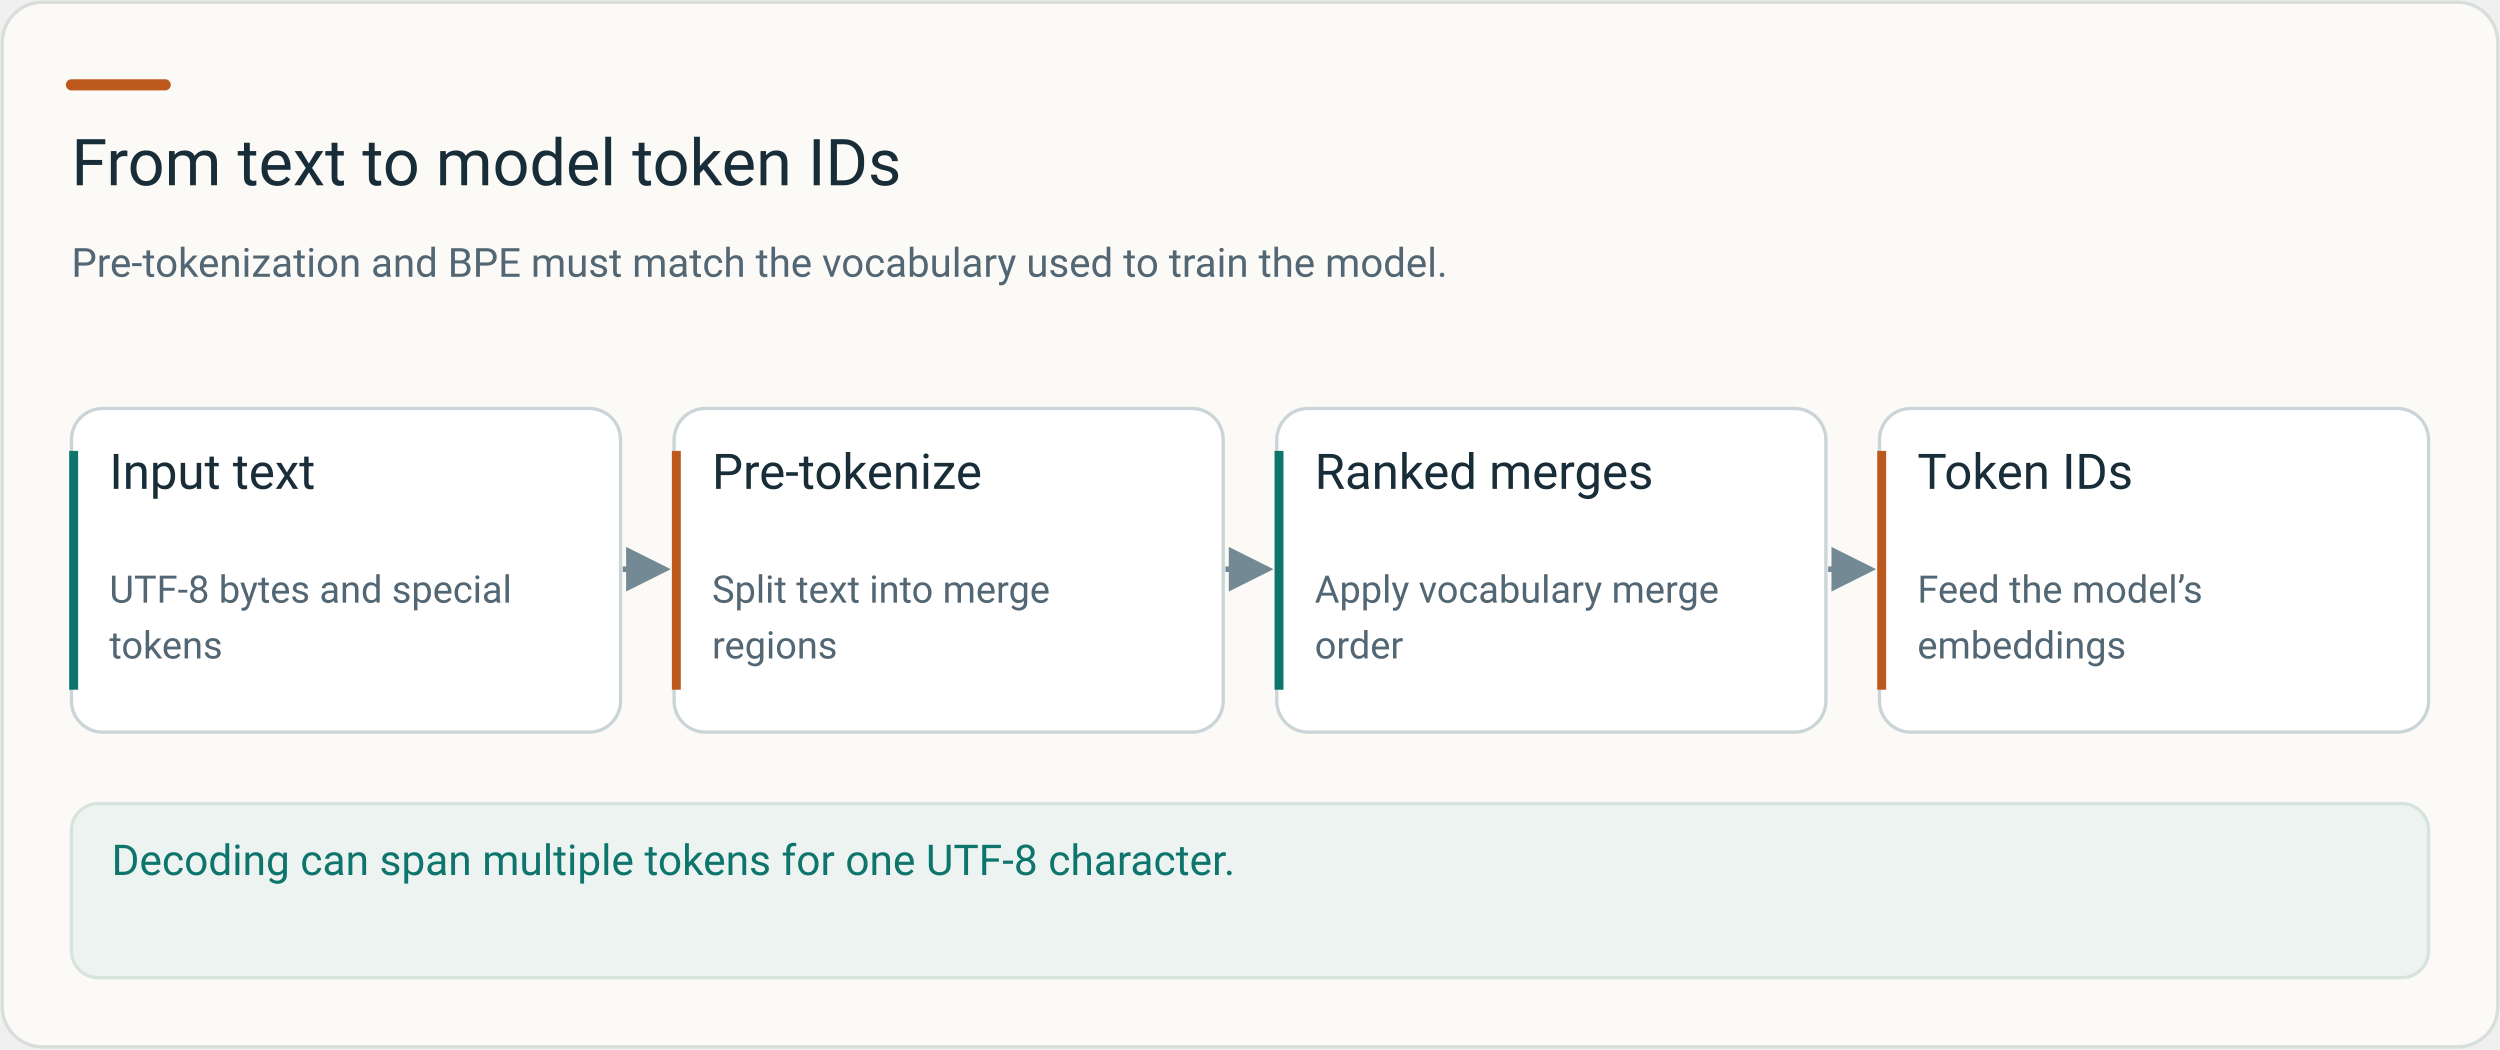
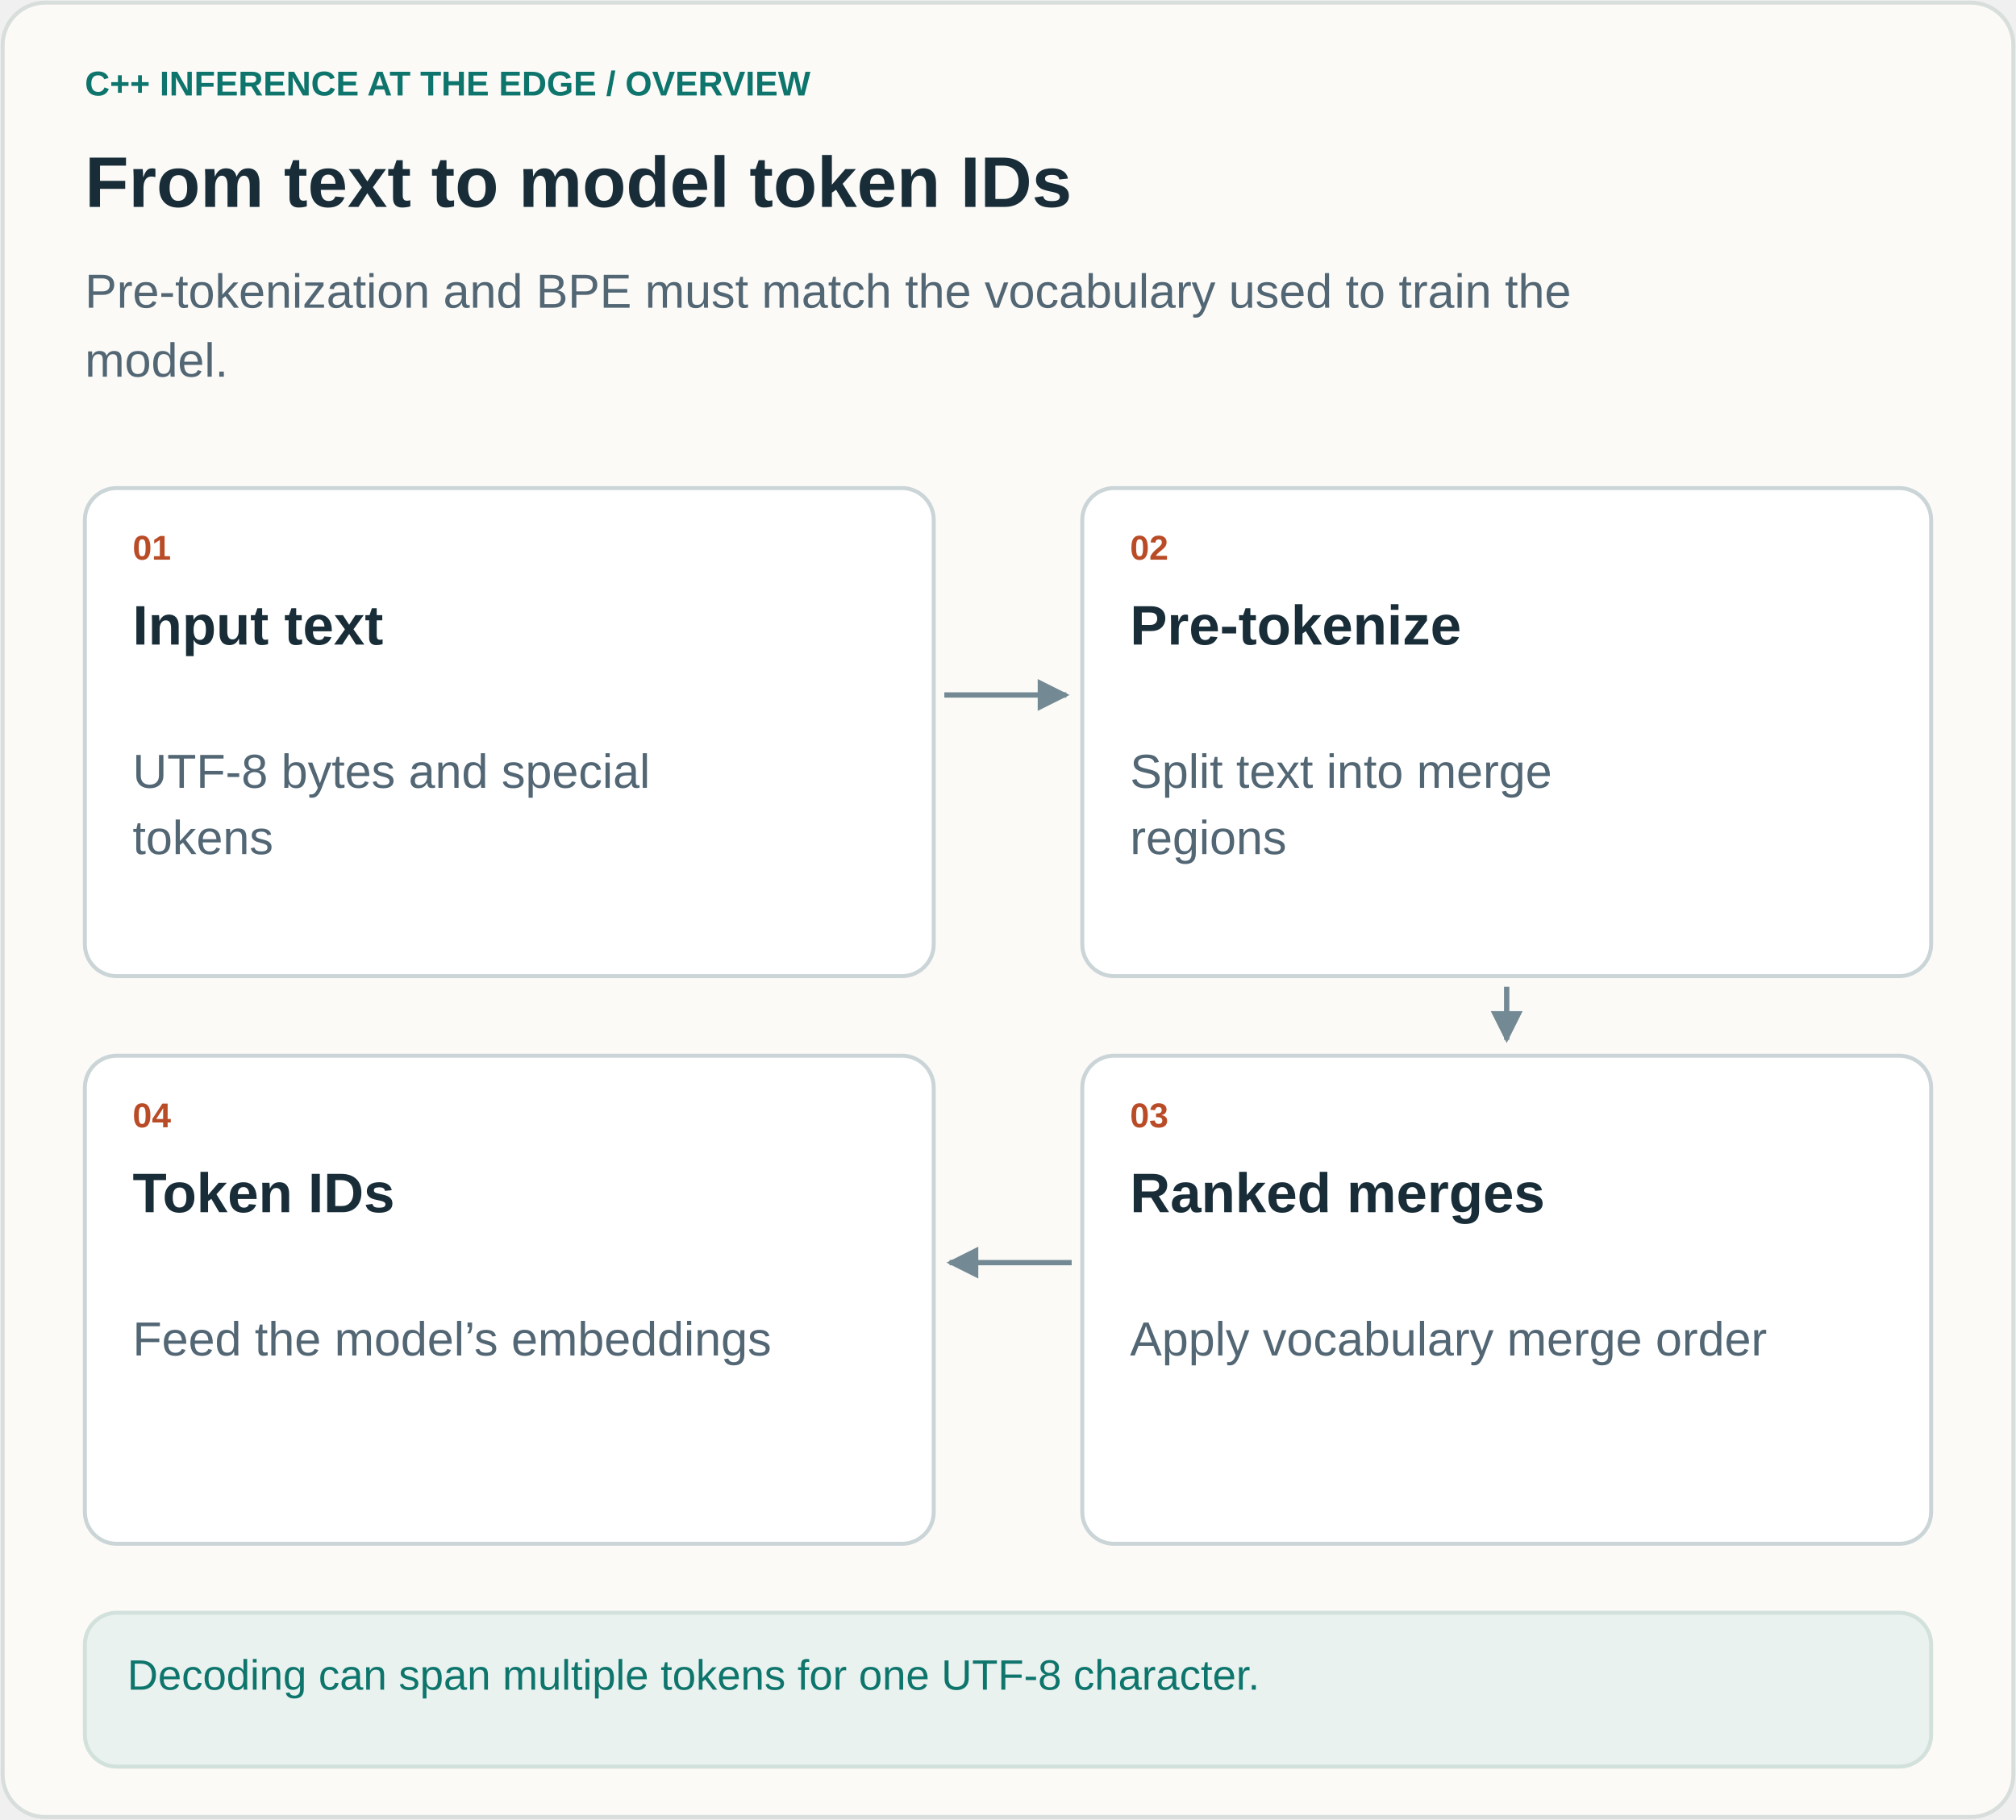
- <svg xmlns="http://www.w3.org/2000/svg" viewBox="0 0 1120 470" role="img" aria-labelledby="title desc">
+ <svg xmlns="http://www.w3.org/2000/svg" width="760" height="686" viewBox="0 0 760 686" role="img" aria-labelledby="title desc">
  <defs>
-     <marker id="arrow" markerWidth="8" markerHeight="8" refX="7" refY="4" orient="auto">
-       <path d="M0 0 L8 4 L0 8 Z" fill="#738993" />
+     <marker id="arrow" viewBox="0 0 10 10" refX="9" refY="5" markerWidth="6" markerHeight="6" orient="auto-start-reverse">
+       <path d="M0 0 L10 5 L0 10 Z" fill="#738993" />
    </marker>
  </defs>
-   <g font-family="Roboto, Arial, sans-serif">
-     <rect x="1" y="1" width="1118" height="468" rx="18" fill="#fbfaf7" stroke="#d8dedb" stroke-width="1.5" />
-     <path d="M32 38 H74" stroke="#bd591c" stroke-width="5" stroke-linecap="round" />
-     <text x="32" y="83" font-size="29" fill="#182d38" font-weight="400">From text to model token IDs</text>
-     <text x="32" y="124" font-size="18" fill="#526674" font-weight="400">Pre-tokenization and BPE must match the vocabulary used to train the model.</text>
-     <rect x="32" y="183" width="246" height="145" rx="14" fill="#fff" stroke="#cbd5d8" stroke-width="1.5" />
-     <path d="M33 202 V309" stroke="#0e756d" stroke-width="4" />
-     <text x="49" y="219" font-size="22" fill="#182d38" font-weight="400">Input text</text>
-     <text x="49" y="270" font-size="17" fill="#526674" font-weight="400">UTF-8 bytes and special</text>
-     <text x="49" y="295" font-size="17" fill="#526674" font-weight="400">tokens</text>
-     <path d="M279 255 H298" stroke="#738993" stroke-width="2.5" marker-end="url(#arrow)" fill="none" />
-     <rect x="302" y="183" width="246" height="145" rx="14" fill="#fff" stroke="#cbd5d8" stroke-width="1.5" />
-     <path d="M303 202 V309" stroke="#bd591c" stroke-width="4" />
-     <text x="319" y="219" font-size="22" fill="#182d38" font-weight="400">Pre-tokenize</text>
-     <text x="319" y="270" font-size="17" fill="#526674" font-weight="400">Split text into merge</text>
-     <text x="319" y="295" font-size="17" fill="#526674" font-weight="400">regions</text>
-     <path d="M549 255 H568" stroke="#738993" stroke-width="2.5" marker-end="url(#arrow)" fill="none" />
-     <rect x="572" y="183" width="246" height="145" rx="14" fill="#fff" stroke="#cbd5d8" stroke-width="1.5" />
-     <path d="M573 202 V309" stroke="#0e756d" stroke-width="4" />
-     <text x="589" y="219" font-size="22" fill="#182d38" font-weight="400">Ranked merges</text>
-     <text x="589" y="270" font-size="17" fill="#526674" font-weight="400">Apply vocabulary merge</text>
-     <text x="589" y="295" font-size="17" fill="#526674" font-weight="400">order</text>
-     <path d="M819 255 H838" stroke="#738993" stroke-width="2.5" marker-end="url(#arrow)" fill="none" />
-     <rect x="842" y="183" width="246" height="145" rx="14" fill="#fff" stroke="#cbd5d8" stroke-width="1.5" />
-     <path d="M843 202 V309" stroke="#bd591c" stroke-width="4" />
-     <text x="859" y="219" font-size="22" fill="#182d38" font-weight="400">Token IDs</text>
-     <text x="859" y="270" font-size="17" fill="#526674" font-weight="400">Feed the model’s</text>
-     <text x="859" y="295" font-size="17" fill="#526674" font-weight="400">embeddings</text>
-     <rect x="32" y="360" width="1056" height="78" rx="12" fill="#edf3f1" stroke="#d7e3de" stroke-width="1.5" />
-     <text x="50" y="392" font-size="19" fill="#0e756d" font-weight="400">Decoding can span multiple tokens for one UTF-8 character.</text>
+   <g font-family="Arial, Helvetica, sans-serif">
+     <rect x="1" y="1" width="758" height="684" rx="16" fill="#fbfaf7" stroke="#d8dedb" stroke-width="1.5" />
+     <text x="32" y="36" font-size="13" fill="#0e756d" font-weight="700" text-anchor="start">C++ INFERENCE AT THE EDGE  /  OVERVIEW</text>
+     <text x="32" y="78" font-size="27" fill="#182d38" font-weight="600" text-anchor="start">From text to model token IDs</text>
+     <text x="32" y="116" font-size="18" fill="#526674" font-weight="400" text-anchor="start">Pre-tokenization and BPE must match the vocabulary used to train the</text>
+     <text x="32" y="142" font-size="18" fill="#526674" font-weight="400" text-anchor="start">model.</text>
+     <rect x="32" y="184" width="320" height="184" rx="12" fill="#fff" stroke="#cbd5d8" stroke-width="1.5" />
+     <text x="50" y="211" font-size="13" fill="#b94c27" font-weight="700" text-anchor="start">01</text>
+     <text x="50" y="243" font-size="21" fill="#182d38" font-weight="600" text-anchor="start">Input text</text>
+     <text x="50" y="297" font-size="18" fill="#526674" font-weight="400" text-anchor="start">UTF-8 bytes and special</text>
+     <text x="50" y="322" font-size="18" fill="#526674" font-weight="400" text-anchor="start">tokens</text>
+     <rect x="408" y="184" width="320" height="184" rx="12" fill="#fff" stroke="#cbd5d8" stroke-width="1.5" />
+     <text x="426" y="211" font-size="13" fill="#b94c27" font-weight="700" text-anchor="start">02</text>
+     <text x="426" y="243" font-size="21" fill="#182d38" font-weight="600" text-anchor="start">Pre-tokenize</text>
+     <text x="426" y="297" font-size="18" fill="#526674" font-weight="400" text-anchor="start">Split text into merge</text>
+     <text x="426" y="322" font-size="18" fill="#526674" font-weight="400" text-anchor="start">regions</text>
+     <rect x="408" y="398" width="320" height="184" rx="12" fill="#fff" stroke="#cbd5d8" stroke-width="1.5" />
+     <text x="426" y="425" font-size="13" fill="#b94c27" font-weight="700" text-anchor="start">03</text>
+     <text x="426" y="457" font-size="21" fill="#182d38" font-weight="600" text-anchor="start">Ranked merges</text>
+     <text x="426" y="511" font-size="18" fill="#526674" font-weight="400" text-anchor="start">Apply vocabulary merge order</text>
+     <rect x="32" y="398" width="320" height="184" rx="12" fill="#fff" stroke="#cbd5d8" stroke-width="1.5" />
+     <text x="50" y="425" font-size="13" fill="#b94c27" font-weight="700" text-anchor="start">04</text>
+     <text x="50" y="457" font-size="21" fill="#182d38" font-weight="600" text-anchor="start">Token IDs</text>
+     <text x="50" y="511" font-size="18" fill="#526674" font-weight="400" text-anchor="start">Feed the model’s embeddings</text>
+     <path d="M356 262 L402 262" fill="none" stroke="#738993" stroke-width="2" marker-end="url(#arrow)" />
+     <path d="M568 372 L568 392" fill="none" stroke="#738993" stroke-width="2" marker-end="url(#arrow)" />
+     <path d="M404 476 L358 476" fill="none" stroke="#738993" stroke-width="2" marker-end="url(#arrow)" />
+     <rect x="32" y="608" width="696" height="58" rx="12" fill="#eaf2ef" stroke="#d2e1db" stroke-width="1.5" />
+     <text x="48" y="637" font-size="16" fill="#0e756d" font-weight="400" text-anchor="start">Decoding can span multiple tokens for one UTF-8 character.</text>
  </g>
</svg>
